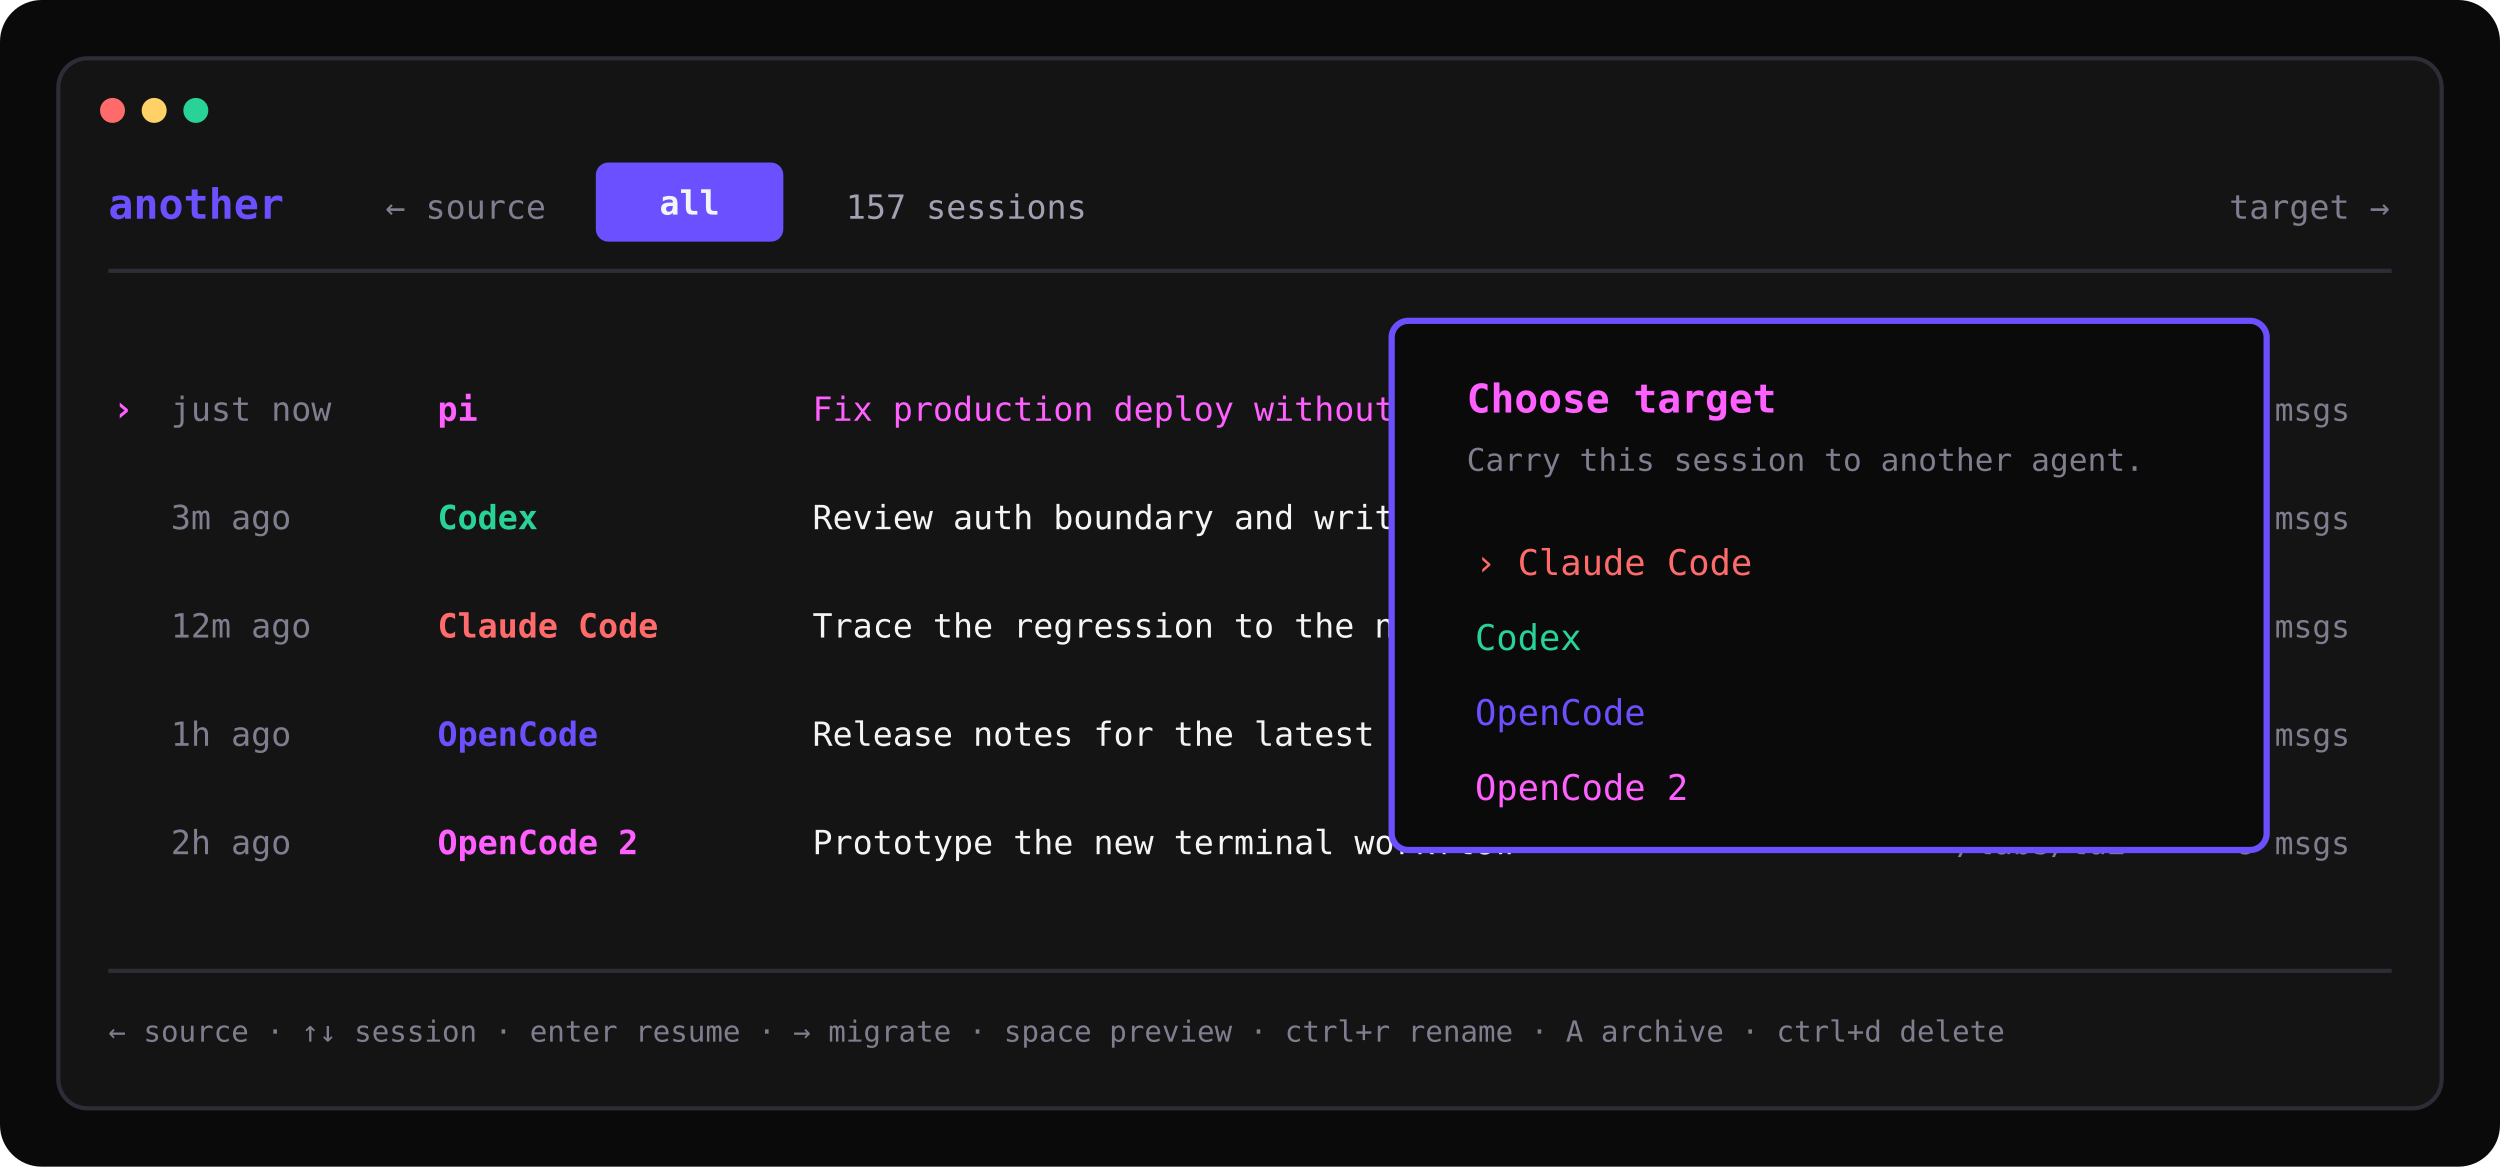
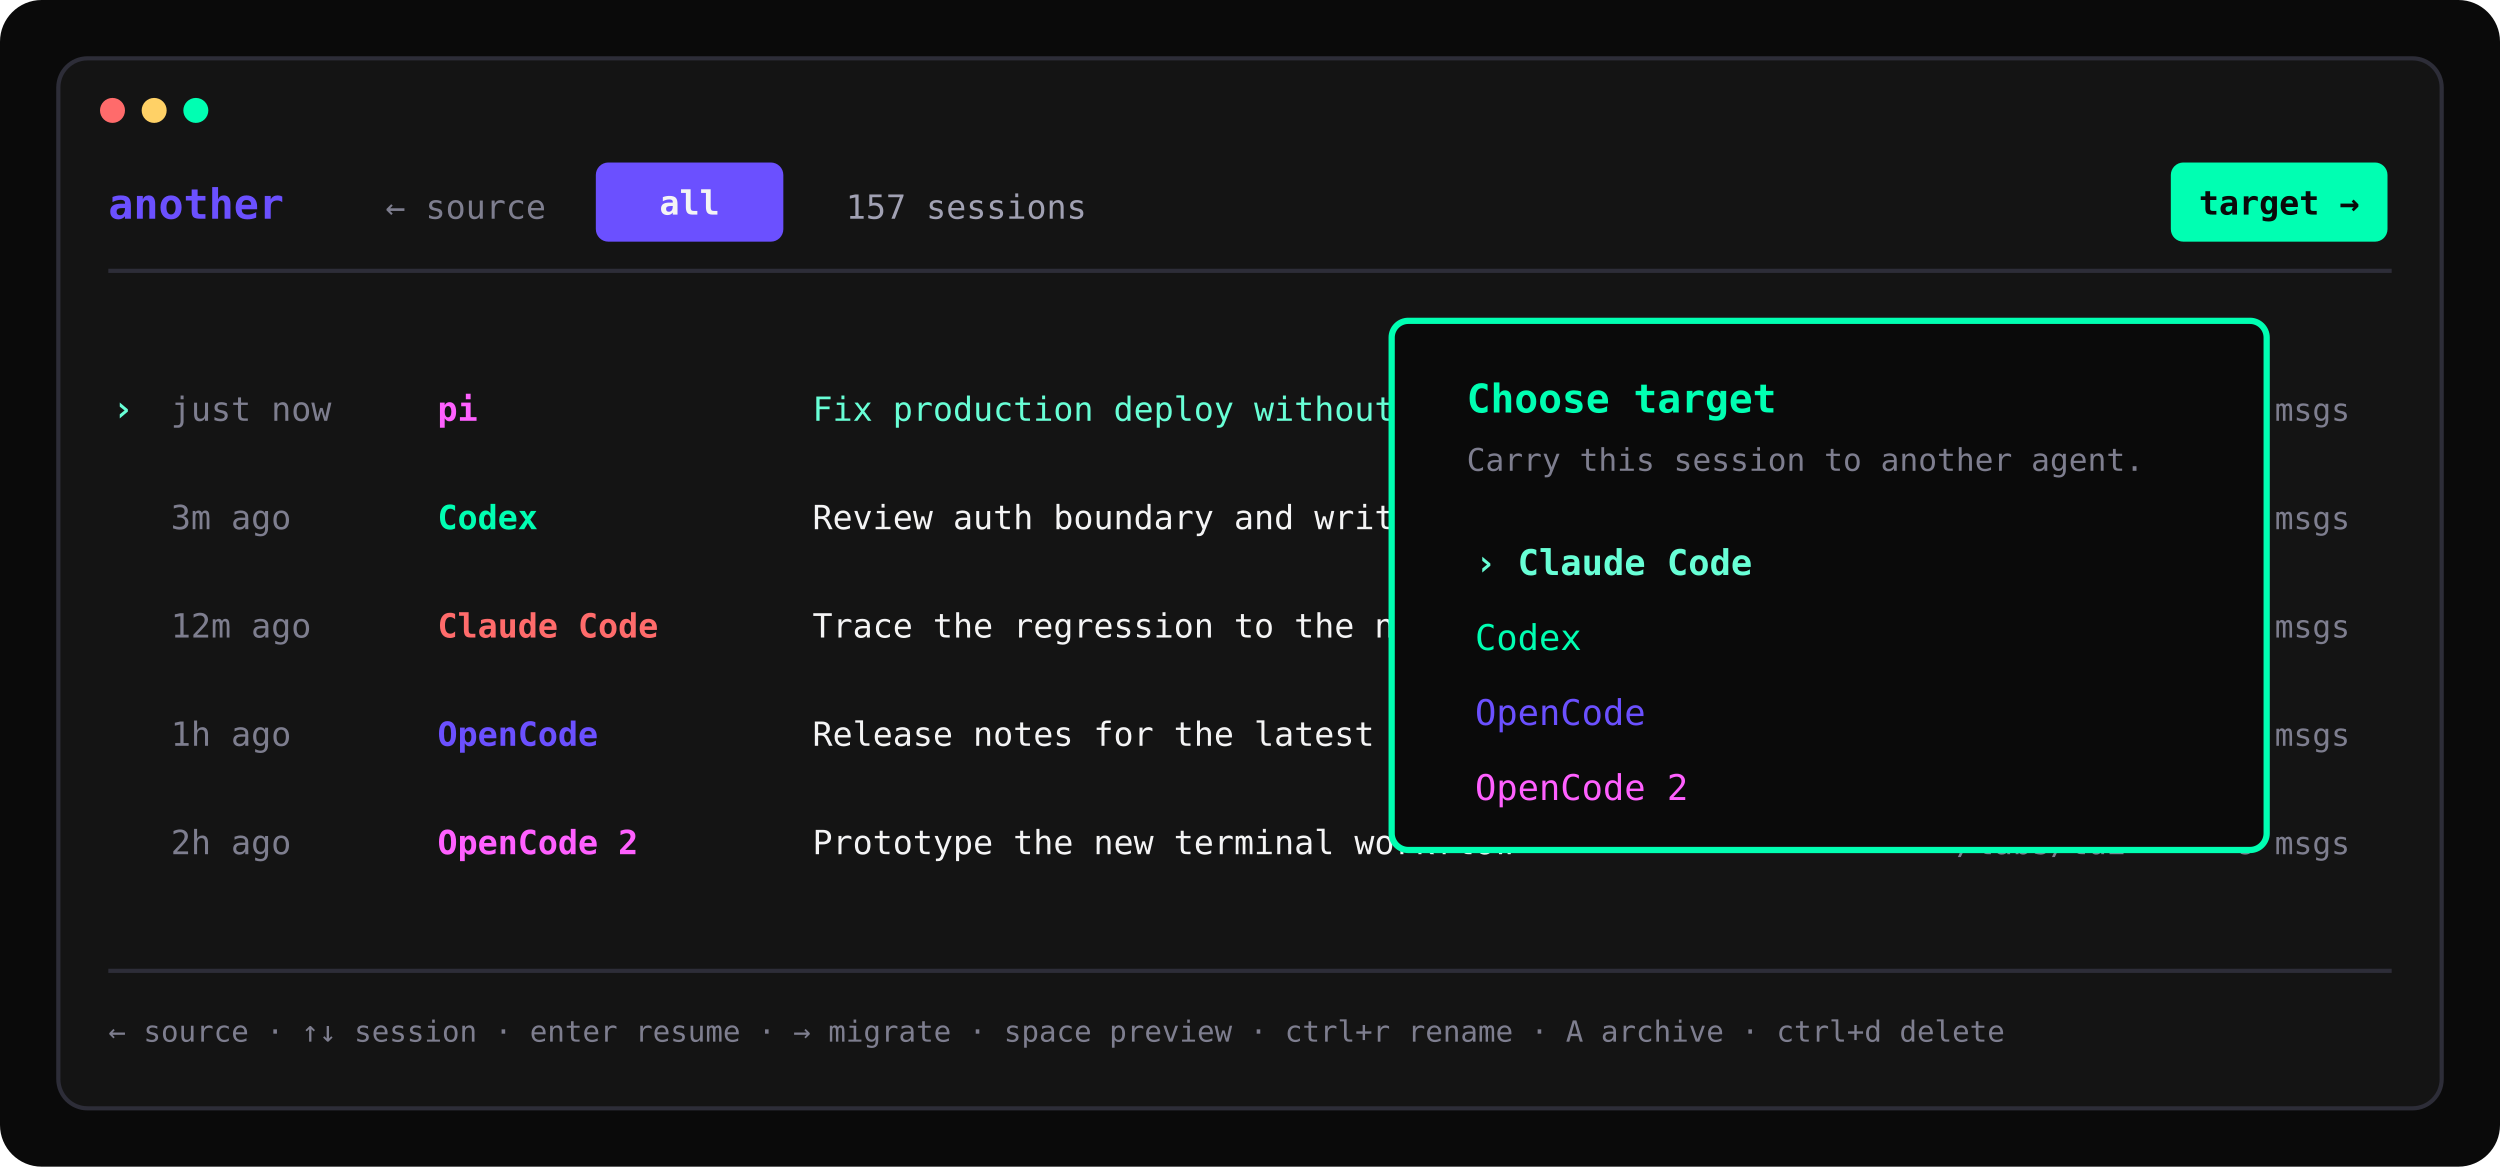
<svg xmlns="http://www.w3.org/2000/svg" width="1200" height="560" viewBox="0 0 1200 560" role="img" aria-label="another terminal session manager preview">
  <rect width="1200" height="560" rx="20" fill="#0A0A0A" />
  <rect x="28" y="28" width="1144" height="504" rx="14" fill="#141414" stroke="#2D2D38" stroke-width="2" />
  <circle cx="54" cy="53" r="6" fill="#FF6B6B" />
  <circle cx="74" cy="53" r="6" fill="#FFD166" />
-   <circle cx="94" cy="53" r="6" fill="#29D398" />
+   <circle cx="94" cy="53" r="6" fill="#00FFB2" />
  <text x="52" y="105" fill="#6B50FF" font-family="'SFMono-Regular','JetBrains Mono','IBM Plex Mono',Menlo,Consolas,monospace" font-size="20" font-weight="700">another</text>
  <text x="185" y="105" fill="#7E7E8F" font-family="'SFMono-Regular','JetBrains Mono','IBM Plex Mono',Menlo,Consolas,monospace" font-size="16">← source</text>
  <rect x="286" y="78" width="90" height="38" rx="6" fill="#6B50FF" />
  <text x="331" y="103" text-anchor="middle" fill="#F4F4F5" font-family="'SFMono-Regular','JetBrains Mono','IBM Plex Mono',Menlo,Consolas,monospace" font-size="16" font-weight="700">all</text>
  <text x="406" y="105" fill="#A1A1B3" font-family="'SFMono-Regular','JetBrains Mono','IBM Plex Mono',Menlo,Consolas,monospace" font-size="16">157 sessions</text>
-   <text x="1070" y="105" fill="#7E7E8F" font-family="'SFMono-Regular','JetBrains Mono','IBM Plex Mono',Menlo,Consolas,monospace" font-size="16">target →</text>
+   <rect x="1042" y="78" width="104" height="38" rx="6" fill="#00FFB2" />
+   <text x="1094" y="103" text-anchor="middle" fill="#0A0A0A" font-family="'SFMono-Regular','JetBrains Mono','IBM Plex Mono',Menlo,Consolas,monospace" font-size="16" font-weight="700">target →</text>
  <line x1="52" y1="130" x2="1148" y2="130" stroke="#2D2D38" stroke-width="2" />
-   <text x="54" y="202" fill="#FF60FF" font-family="'SFMono-Regular','JetBrains Mono','IBM Plex Mono',Menlo,Consolas,monospace" font-size="17" font-weight="700">›</text>
+   <text x="54" y="202" fill="#68FFD6" font-family="'SFMono-Regular','JetBrains Mono','IBM Plex Mono',Menlo,Consolas,monospace" font-size="17" font-weight="700">›</text>
  <text x="82" y="202" fill="#7E7E8F" font-family="'SFMono-Regular','JetBrains Mono','IBM Plex Mono',Menlo,Consolas,monospace" font-size="16">just now</text>
  <text x="210" y="202" fill="#FF60FF" font-family="'SFMono-Regular','JetBrains Mono','IBM Plex Mono',Menlo,Consolas,monospace" font-size="16" font-weight="650">pi</text>
-   <text x="390" y="202" fill="#FF60FF" font-family="'SFMono-Regular','JetBrains Mono','IBM Plex Mono',Menlo,Consolas,monospace" font-size="16">Fix production deploy without restarting</text>
+   <text x="390" y="202" fill="#68FFD6" font-family="'SFMono-Regular','JetBrains Mono','IBM Plex Mono',Menlo,Consolas,monospace" font-size="16">Fix production deploy without restarting</text>
  <text x="930" y="202" fill="#7E7E8F" font-family="'SFMono-Regular','JetBrains Mono','IBM Plex Mono',Menlo,Consolas,monospace" font-size="15">~/work/ship</text>
  <text x="1128" y="202" fill="#7E7E8F" text-anchor="end" font-family="'SFMono-Regular','JetBrains Mono','IBM Plex Mono',Menlo,Consolas,monospace" font-size="15">42 msgs</text>
  <text x="54" y="254" fill="#F4F4F5" font-family="'SFMono-Regular','JetBrains Mono','IBM Plex Mono',Menlo,Consolas,monospace" font-size="17" font-weight="400" />
  <text x="82" y="254" fill="#7E7E8F" font-family="'SFMono-Regular','JetBrains Mono','IBM Plex Mono',Menlo,Consolas,monospace" font-size="16">3m ago</text>
-   <text x="210" y="254" fill="#29D398" font-family="'SFMono-Regular','JetBrains Mono','IBM Plex Mono',Menlo,Consolas,monospace" font-size="16" font-weight="650">Codex</text>
+   <text x="210" y="254" fill="#00FFB2" font-family="'SFMono-Regular','JetBrains Mono','IBM Plex Mono',Menlo,Consolas,monospace" font-size="16" font-weight="650">Codex</text>
  <text x="390" y="254" fill="#F4F4F5" font-family="'SFMono-Regular','JetBrains Mono','IBM Plex Mono',Menlo,Consolas,monospace" font-size="16">Review auth boundary and write the tests</text>
  <text x="930" y="254" fill="#7E7E8F" font-family="'SFMono-Regular','JetBrains Mono','IBM Plex Mono',Menlo,Consolas,monospace" font-size="15">~/code/api</text>
  <text x="1128" y="254" fill="#7E7E8F" text-anchor="end" font-family="'SFMono-Regular','JetBrains Mono','IBM Plex Mono',Menlo,Consolas,monospace" font-size="15">18 msgs</text>
  <text x="54" y="306" fill="#F4F4F5" font-family="'SFMono-Regular','JetBrains Mono','IBM Plex Mono',Menlo,Consolas,monospace" font-size="17" font-weight="400" />
  <text x="82" y="306" fill="#7E7E8F" font-family="'SFMono-Regular','JetBrains Mono','IBM Plex Mono',Menlo,Consolas,monospace" font-size="16">12m ago</text>
  <text x="210" y="306" fill="#FF6B6B" font-family="'SFMono-Regular','JetBrains Mono','IBM Plex Mono',Menlo,Consolas,monospace" font-size="16" font-weight="650">Claude Code</text>
  <text x="390" y="306" fill="#F4F4F5" font-family="'SFMono-Regular','JetBrains Mono','IBM Plex Mono',Menlo,Consolas,monospace" font-size="16">Trace the regression to the native session format</text>
  <text x="930" y="306" fill="#7E7E8F" font-family="'SFMono-Regular','JetBrains Mono','IBM Plex Mono',Menlo,Consolas,monospace" font-size="15">~/code/cli</text>
  <text x="1128" y="306" fill="#7E7E8F" text-anchor="end" font-family="'SFMono-Regular','JetBrains Mono','IBM Plex Mono',Menlo,Consolas,monospace" font-size="15">76 msgs</text>
  <text x="54" y="358" fill="#F4F4F5" font-family="'SFMono-Regular','JetBrains Mono','IBM Plex Mono',Menlo,Consolas,monospace" font-size="17" font-weight="400" />
  <text x="82" y="358" fill="#7E7E8F" font-family="'SFMono-Regular','JetBrains Mono','IBM Plex Mono',Menlo,Consolas,monospace" font-size="16">1h ago</text>
  <text x="210" y="358" fill="#6B50FF" font-family="'SFMono-Regular','JetBrains Mono','IBM Plex Mono',Menlo,Consolas,monospace" font-size="16" font-weight="650">OpenCode</text>
  <text x="390" y="358" fill="#F4F4F5" font-family="'SFMono-Regular','JetBrains Mono','IBM Plex Mono',Menlo,Consolas,monospace" font-size="16">Release notes for the latest package</text>
  <text x="930" y="358" fill="#7E7E8F" font-family="'SFMono-Regular','JetBrains Mono','IBM Plex Mono',Menlo,Consolas,monospace" font-size="15">~/tools/release</text>
  <text x="1128" y="358" fill="#7E7E8F" text-anchor="end" font-family="'SFMono-Regular','JetBrains Mono','IBM Plex Mono',Menlo,Consolas,monospace" font-size="15">12 msgs</text>
  <text x="54" y="410" fill="#F4F4F5" font-family="'SFMono-Regular','JetBrains Mono','IBM Plex Mono',Menlo,Consolas,monospace" font-size="17" font-weight="400" />
  <text x="82" y="410" fill="#7E7E8F" font-family="'SFMono-Regular','JetBrains Mono','IBM Plex Mono',Menlo,Consolas,monospace" font-size="16">2h ago</text>
  <text x="210" y="410" fill="#FF60FF" font-family="'SFMono-Regular','JetBrains Mono','IBM Plex Mono',Menlo,Consolas,monospace" font-size="16" font-weight="650">OpenCode 2</text>
  <text x="390" y="410" fill="#F4F4F5" font-family="'SFMono-Regular','JetBrains Mono','IBM Plex Mono',Menlo,Consolas,monospace" font-size="16">Prototype the new terminal workflow</text>
  <text x="930" y="410" fill="#7E7E8F" font-family="'SFMono-Regular','JetBrains Mono','IBM Plex Mono',Menlo,Consolas,monospace" font-size="15">~/labs/tui</text>
  <text x="1128" y="410" fill="#7E7E8F" text-anchor="end" font-family="'SFMono-Regular','JetBrains Mono','IBM Plex Mono',Menlo,Consolas,monospace" font-size="15">9 msgs</text>
-   <rect x="668" y="154" width="420" height="254" rx="8" fill="#0A0A0A" stroke="#6B50FF" stroke-width="3" />
-   <text x="704" y="198" fill="#FF60FF" font-family="'SFMono-Regular','JetBrains Mono','IBM Plex Mono',Menlo,Consolas,monospace" font-size="19" font-weight="700">Choose target</text>
+   <rect x="668" y="154" width="420" height="254" rx="8" fill="#0A0A0A" stroke="#00FFB2" stroke-width="3" />
+   <text x="704" y="198" fill="#00FFB2" font-family="'SFMono-Regular','JetBrains Mono','IBM Plex Mono',Menlo,Consolas,monospace" font-size="19" font-weight="700">Choose target</text>
  <text x="704" y="226" fill="#7E7E8F" font-family="'SFMono-Regular','JetBrains Mono','IBM Plex Mono',Menlo,Consolas,monospace" font-size="15">Carry this session to another agent.</text>
-   <text x="708" y="276" fill="#FF6B6B" font-family="'SFMono-Regular','JetBrains Mono','IBM Plex Mono',Menlo,Consolas,monospace" font-size="17">› Claude Code</text>
-   <text x="708" y="312" fill="#29D398" font-family="'SFMono-Regular','JetBrains Mono','IBM Plex Mono',Menlo,Consolas,monospace" font-size="17">  Codex</text>
+   <text x="708" y="276" fill="#68FFD6" font-family="'SFMono-Regular','JetBrains Mono','IBM Plex Mono',Menlo,Consolas,monospace" font-size="17" font-weight="700">› Claude Code</text>
+   <text x="708" y="312" fill="#00FFB2" font-family="'SFMono-Regular','JetBrains Mono','IBM Plex Mono',Menlo,Consolas,monospace" font-size="17">  Codex</text>
  <text x="708" y="348" fill="#6B50FF" font-family="'SFMono-Regular','JetBrains Mono','IBM Plex Mono',Menlo,Consolas,monospace" font-size="17">  OpenCode</text>
  <text x="708" y="384" fill="#FF60FF" font-family="'SFMono-Regular','JetBrains Mono','IBM Plex Mono',Menlo,Consolas,monospace" font-size="17">  OpenCode 2</text>
  <line x1="52" y1="466" x2="1148" y2="466" stroke="#2D2D38" stroke-width="2" />
  <text x="52" y="500" fill="#7E7E8F" font-family="'SFMono-Regular','JetBrains Mono','IBM Plex Mono',Menlo,Consolas,monospace" font-size="14">← source · ↑↓ session · enter resume · → migrate · space preview · ctrl+r rename · A archive · ctrl+d delete</text>
</svg>
